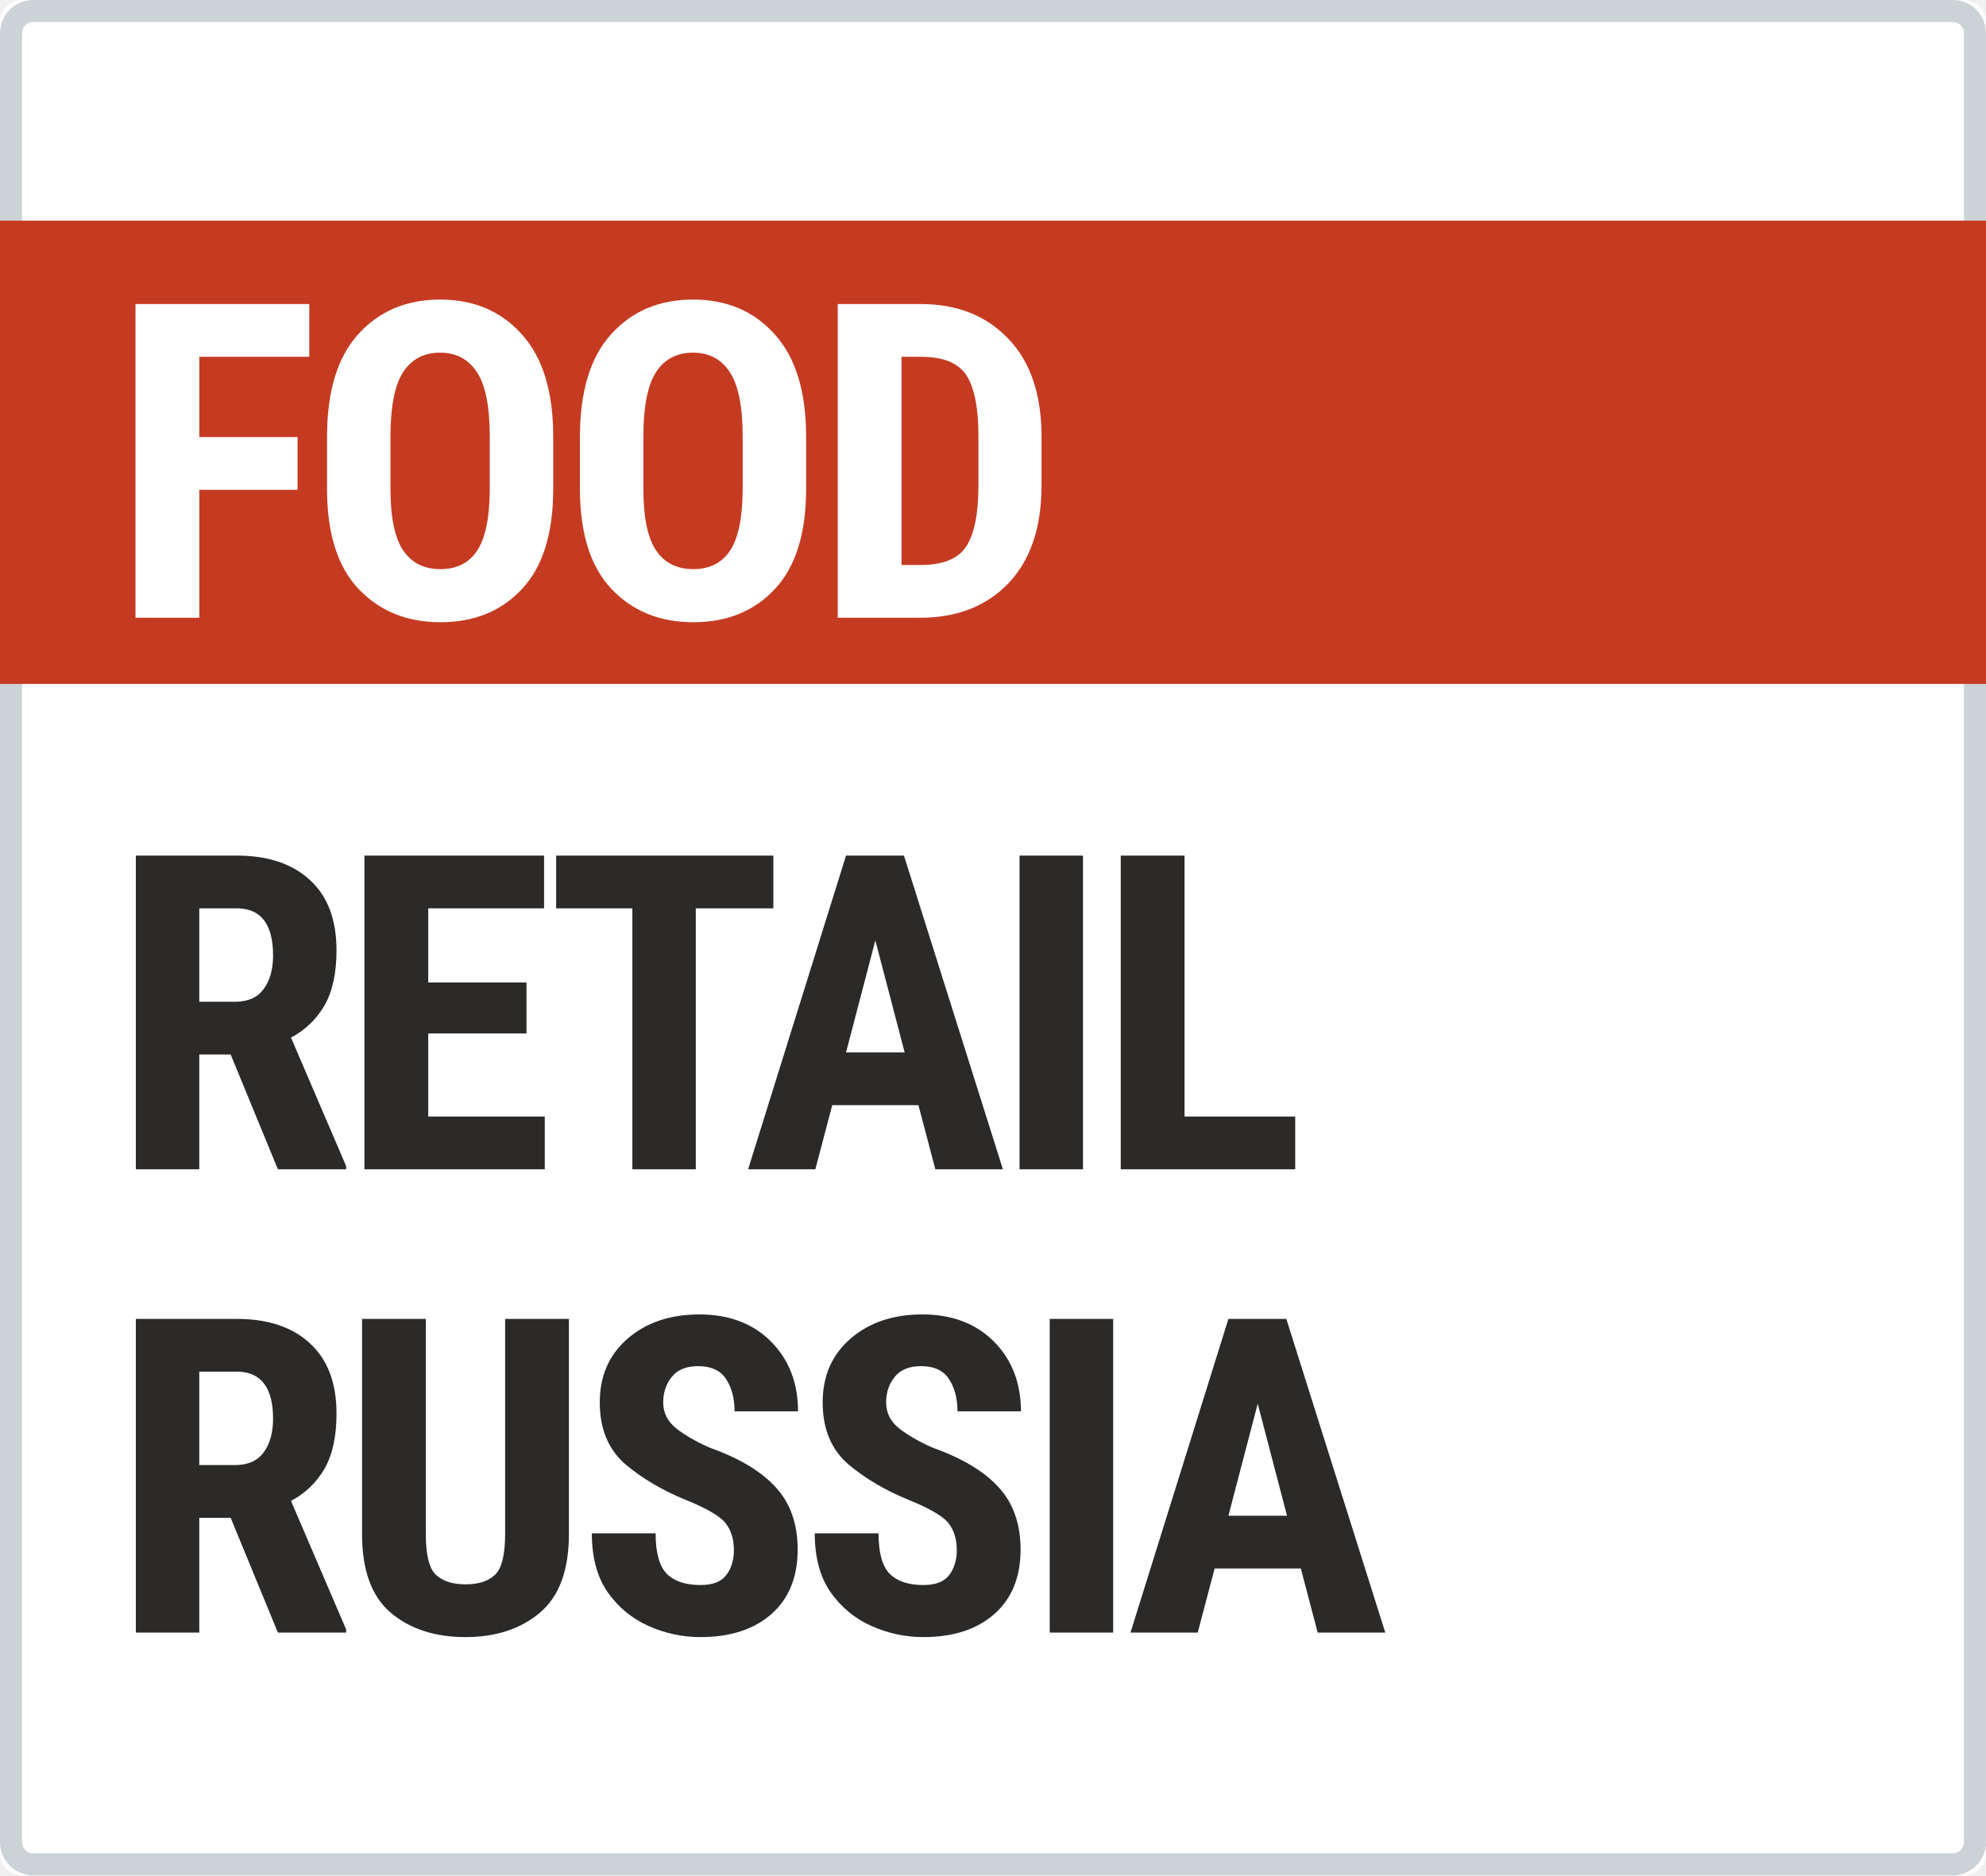
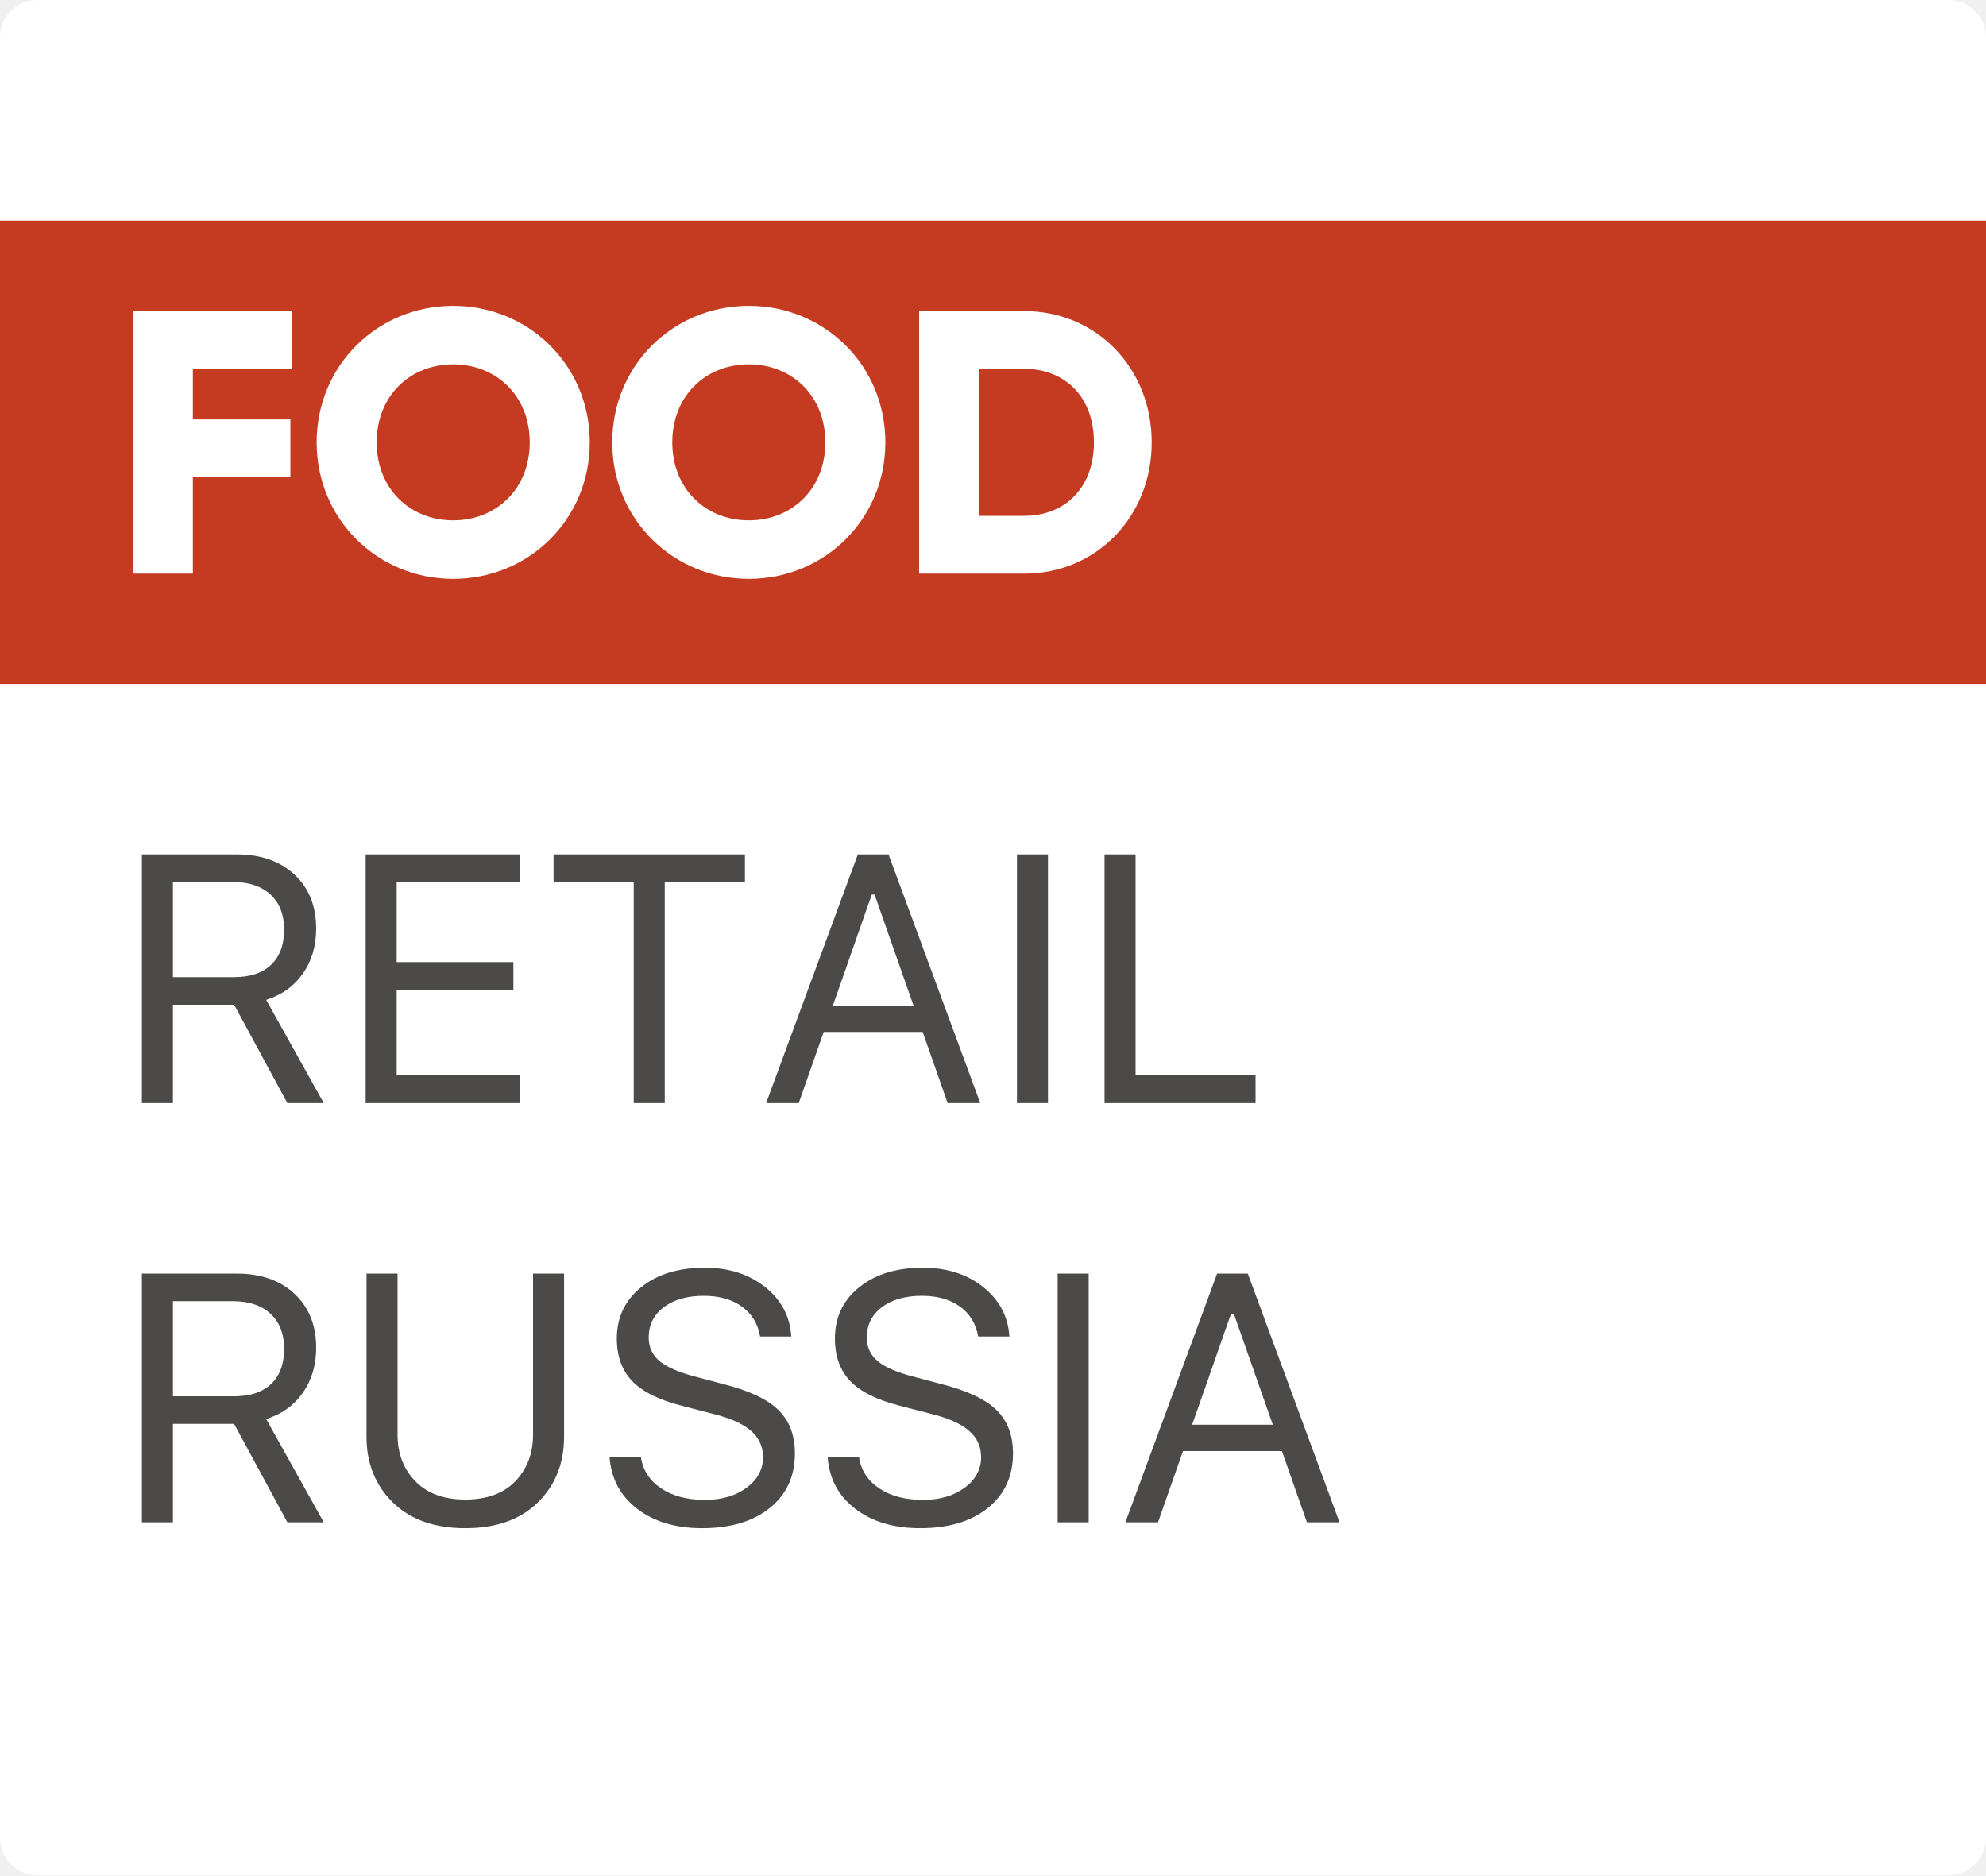
- <svg xmlns="http://www.w3.org/2000/svg" xmlns:xlink="http://www.w3.org/1999/xlink" width="90" height="85" viewBox="0 0 90 85">
-   <defs>
-     <rect id="a" width="90" height="85" rx="1" />
-   </defs>
-   <g fill="none" fill-rule="evenodd">
-     <g>
-       <use fill="#FFF" xlink:href="#a" />
-       <rect width="89" height="84" x=".5" y=".5" stroke="#CCD3D7" rx="1" />
+ <svg xmlns="http://www.w3.org/2000/svg" width="90px" height="85px" viewBox="0 0 90 85" version="1.1">
+   <defs />
+   <g id="Главная" stroke="none" stroke-width="1" fill="none" fill-rule="evenodd">
+     <g id="Group-34">
+       <g id="food-retail-russia">
+         <rect id="Rectangle-4-Copy-2" fill="#FFFFFF" x="0" y="0" width="90" height="85" rx="1.698" />
+         <rect id="Rectangle-11" fill="#C53B22" x="-8.57980353e-13" y="10" width="90" height="21" />
+         <path d="M13.245,16.718 L13.245,14.1 L6.02,14.1 L6.02,26 L8.74,26 L8.74,21.631 L13.16,21.631 L13.16,19.013 L8.74,19.013 L8.74,16.718 L13.245,16.718 Z M20.538,26.238 C17.121,26.238 14.35,23.552 14.35,20.05 C14.35,16.548 17.121,13.862 20.538,13.862 C23.955,13.862 26.726,16.548 26.726,20.05 C26.726,23.552 23.955,26.238 20.538,26.238 Z M20.538,23.586 C22.476,23.586 24.006,22.175 24.006,20.05 C24.006,17.925 22.476,16.514 20.538,16.514 C18.6,16.514 17.07,17.925 17.07,20.05 C17.07,22.175 18.6,23.586 20.538,23.586 Z M33.934,26.238 C30.517,26.238 27.746,23.552 27.746,20.05 C27.746,16.548 30.517,13.862 33.934,13.862 C37.351,13.862 40.122,16.548 40.122,20.05 C40.122,23.552 37.351,26.238 33.934,26.238 Z M33.934,23.586 C35.872,23.586 37.402,22.175 37.402,20.05 C37.402,17.925 35.872,16.514 33.934,16.514 C31.996,16.514 30.466,17.925 30.466,20.05 C30.466,22.175 31.996,23.586 33.934,23.586 Z M46.412,14.1 C49.693,14.1 52.192,16.684 52.192,20.05 C52.192,23.416 49.693,26 46.412,26 L41.652,26 L41.652,14.1 L46.412,14.1 Z M46.412,23.382 C48.282,23.382 49.574,22.09 49.574,20.05 C49.574,18.01 48.282,16.718 46.412,16.718 L44.372,16.718 L44.372,23.382 L46.412,23.382 Z" id="FOOD" fill="#FFFFFF" />
+         <path d="M7.836,39.977 L7.836,44.289 L10.609,44.289 C11.333,44.289 11.892,44.103 12.285,43.73 C12.678,43.358 12.875,42.826 12.875,42.133 C12.875,41.456 12.669,40.927 12.258,40.547 C11.846,40.167 11.276,39.977 10.547,39.977 L7.836,39.977 Z M7.836,45.539 L7.836,50 L6.43,50 L6.43,38.727 L10.734,38.727 C11.823,38.727 12.694,39.033 13.348,39.645 C14.001,40.257 14.328,41.07 14.328,42.086 C14.328,42.872 14.128,43.552 13.727,44.125 C13.326,44.698 12.771,45.096 12.062,45.32 L14.672,50 L13.023,50 L10.609,45.539 L7.836,45.539 Z M23.555,48.734 L17.977,48.734 L17.977,44.859 L23.266,44.859 L23.266,43.609 L17.977,43.609 L17.977,39.992 L23.555,39.992 L23.555,38.727 L16.57,38.727 L16.57,50 L23.555,50 L23.555,48.734 Z M30.125,50 L30.125,39.992 L33.758,39.992 L33.758,38.727 L25.086,38.727 L25.086,39.992 L28.719,39.992 L28.719,50 L30.125,50 Z M42.945,50 L42.773,49.512 C42.659,49.186 42.527,48.811 42.379,48.387 C42.23,47.962 42.099,47.587 41.984,47.262 L41.812,46.773 L37.328,46.773 L36.195,50 L34.719,50 L38.875,38.727 L40.266,38.727 L44.422,50 L42.945,50 Z M39.508,40.547 L39.328,41.055 C39.208,41.393 39.061,41.812 38.887,42.312 L38.363,43.812 C38.189,44.313 38.042,44.732 37.922,45.07 L37.742,45.578 L41.398,45.578 L39.633,40.547 L39.508,40.547 Z M47.492,50 L47.492,38.727 L46.086,38.727 L46.086,50 L47.492,50 Z M56.898,48.734 L51.461,48.734 L51.461,38.727 L50.055,38.727 L50.055,50 L56.898,50 L56.898,48.734 Z M7.836,58.977 L7.836,63.289 L10.609,63.289 C11.333,63.289 11.892,63.103 12.285,62.73 C12.678,62.358 12.875,61.826 12.875,61.133 C12.875,60.456 12.669,59.927 12.258,59.547 C11.846,59.167 11.276,58.977 10.547,58.977 L7.836,58.977 Z M7.836,64.539 L7.836,69 L6.43,69 L6.43,57.727 L10.734,57.727 C11.823,57.727 12.694,58.033 13.348,58.645 C14.001,59.257 14.328,60.07 14.328,61.086 C14.328,61.872 14.128,62.552 13.727,63.125 C13.326,63.698 12.771,64.096 12.062,64.32 L14.672,69 L13.023,69 L10.609,64.539 L7.836,64.539 Z M18.016,57.727 L16.609,57.727 L16.609,65.125 C16.609,66.328 17.007,67.319 17.801,68.098 C18.595,68.876 19.69,69.266 21.086,69.266 C22.487,69.266 23.583,68.876 24.375,68.098 C25.167,67.319 25.562,66.328 25.562,65.125 L25.562,57.727 L24.156,57.727 L24.156,65.031 C24.156,65.88 23.889,66.582 23.355,67.137 C22.822,67.691 22.065,67.969 21.086,67.969 C20.112,67.969 19.357,67.691 18.82,67.137 C18.284,66.582 18.016,65.88 18.016,65.031 L18.016,57.727 Z M27.625,66.055 C27.698,67.029 28.116,67.807 28.879,68.391 C29.642,68.974 30.62,69.266 31.812,69.266 C33.104,69.266 34.129,68.96 34.887,68.348 C35.645,67.736 36.023,66.911 36.023,65.875 C36.023,65.047 35.77,64.388 35.262,63.898 C34.754,63.409 33.917,63.018 32.75,62.727 L31.57,62.414 C30.794,62.216 30.238,61.979 29.902,61.703 C29.566,61.427 29.398,61.068 29.398,60.625 C29.398,60.052 29.626,59.594 30.082,59.25 C30.538,58.906 31.141,58.734 31.891,58.734 C32.594,58.734 33.171,58.897 33.621,59.223 C34.072,59.548 34.346,60 34.445,60.578 L35.859,60.578 C35.802,59.667 35.406,58.919 34.672,58.336 C33.937,57.753 33.026,57.461 31.938,57.461 C30.745,57.461 29.783,57.757 29.051,58.348 C28.319,58.939 27.953,59.714 27.953,60.672 C27.953,61.474 28.185,62.116 28.648,62.598 C29.112,63.079 29.854,63.451 30.875,63.711 L32.32,64.086 C33.096,64.279 33.667,64.534 34.031,64.852 C34.396,65.169 34.578,65.568 34.578,66.047 C34.578,66.604 34.329,67.066 33.832,67.434 C33.335,67.801 32.706,67.984 31.945,67.984 C31.143,67.984 30.482,67.81 29.961,67.461 C29.44,67.112 29.135,66.643 29.047,66.055 L27.625,66.055 Z M37.508,66.055 C37.581,67.029 37.999,67.807 38.762,68.391 C39.525,68.974 40.503,69.266 41.695,69.266 C42.987,69.266 44.012,68.96 44.77,68.348 C45.527,67.736 45.906,66.911 45.906,65.875 C45.906,65.047 45.652,64.388 45.145,63.898 C44.637,63.409 43.799,63.018 42.633,62.727 L41.453,62.414 C40.677,62.216 40.121,61.979 39.785,61.703 C39.449,61.427 39.281,61.068 39.281,60.625 C39.281,60.052 39.509,59.594 39.965,59.25 C40.421,58.906 41.023,58.734 41.773,58.734 C42.477,58.734 43.053,58.897 43.504,59.223 C43.954,59.548 44.229,60 44.328,60.578 L45.742,60.578 C45.685,59.667 45.289,58.919 44.555,58.336 C43.82,57.753 42.909,57.461 41.82,57.461 C40.628,57.461 39.665,57.757 38.934,58.348 C38.202,58.939 37.836,59.714 37.836,60.672 C37.836,61.474 38.068,62.116 38.531,62.598 C38.995,63.079 39.737,63.451 40.758,63.711 L42.203,64.086 C42.979,64.279 43.549,64.534 43.914,64.852 C44.279,65.169 44.461,65.568 44.461,66.047 C44.461,66.604 44.212,67.066 43.715,67.434 C43.217,67.801 42.589,67.984 41.828,67.984 C41.026,67.984 40.365,67.81 39.844,67.461 C39.323,67.112 39.018,66.643 38.93,66.055 L37.508,66.055 Z M49.336,69 L49.336,57.727 L47.93,57.727 L47.93,69 L49.336,69 Z M59.227,69 L59.055,68.512 C58.94,68.186 58.809,67.811 58.66,67.387 C58.512,66.962 58.38,66.587 58.266,66.262 L58.094,65.773 L53.609,65.773 L52.477,69 L51,69 L55.156,57.727 L56.547,57.727 L60.703,69 L59.227,69 Z M55.789,59.547 L55.609,60.055 C55.49,60.393 55.342,60.812 55.168,61.312 L54.645,62.812 C54.47,63.313 54.323,63.732 54.203,64.07 L54.023,64.578 L57.68,64.578 L55.914,59.547 L55.789,59.547 Z" id="RETAIL-RUSSIA" fill="#2B2A29" opacity="0.85" />
+       </g>
    </g>
-     <path fill="#C53B22" d="M0 10h90v21H0z" />
-     <text fill="#FFF" font-family="RobotoCondensed-Bold, Roboto Condensed" font-size="20" font-style="condensed" font-weight="bold" letter-spacing="-.609">
-       <tspan x="5" y="28">FOO</tspan>
-       <tspan x="36.826" y="28" letter-spacing="-.529">D</tspan>
-     </text>
-     <text fill="#2B2A29" font-family="RobotoCondensed-Bold, Roboto Condensed" font-size="20" font-style="condensed" font-weight="bold" letter-spacing="-.7">
-       <tspan x="5" y="53">RETAIL</tspan>
-       <tspan x="5" y="74">RUSSI</tspan>
-       <tspan x="51.012" y="74">A</tspan>
-     </text>
  </g>
</svg>
